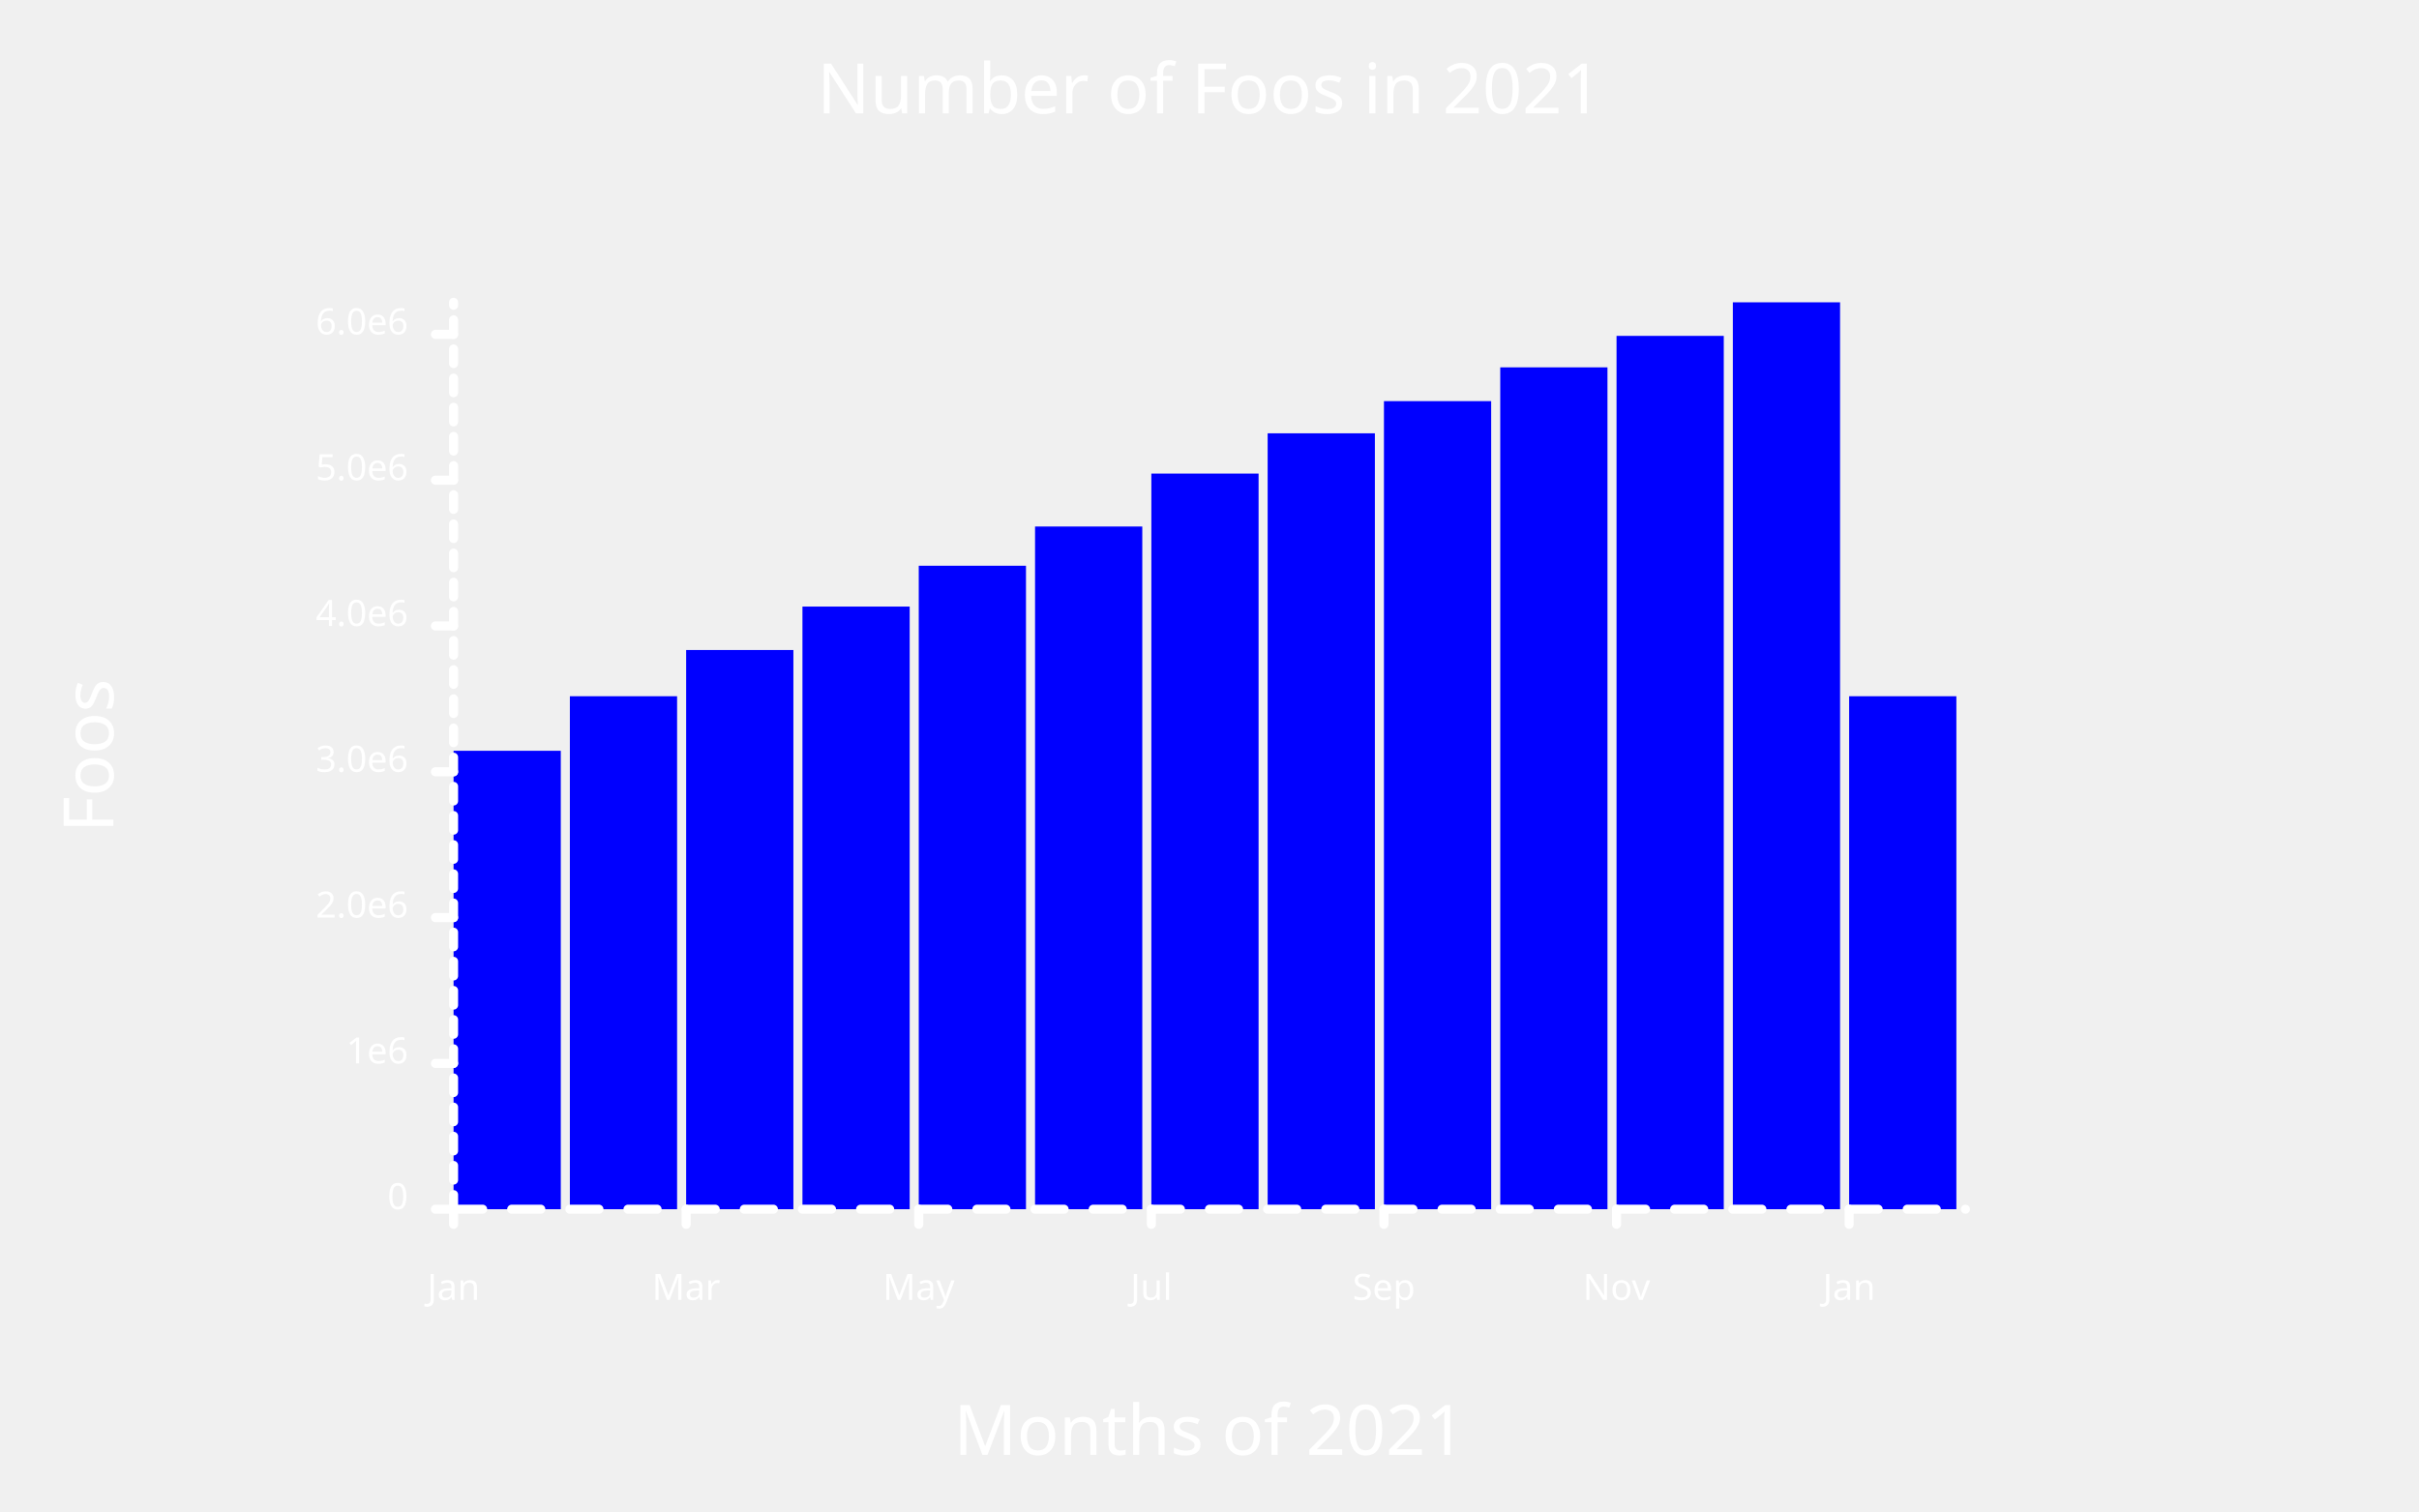
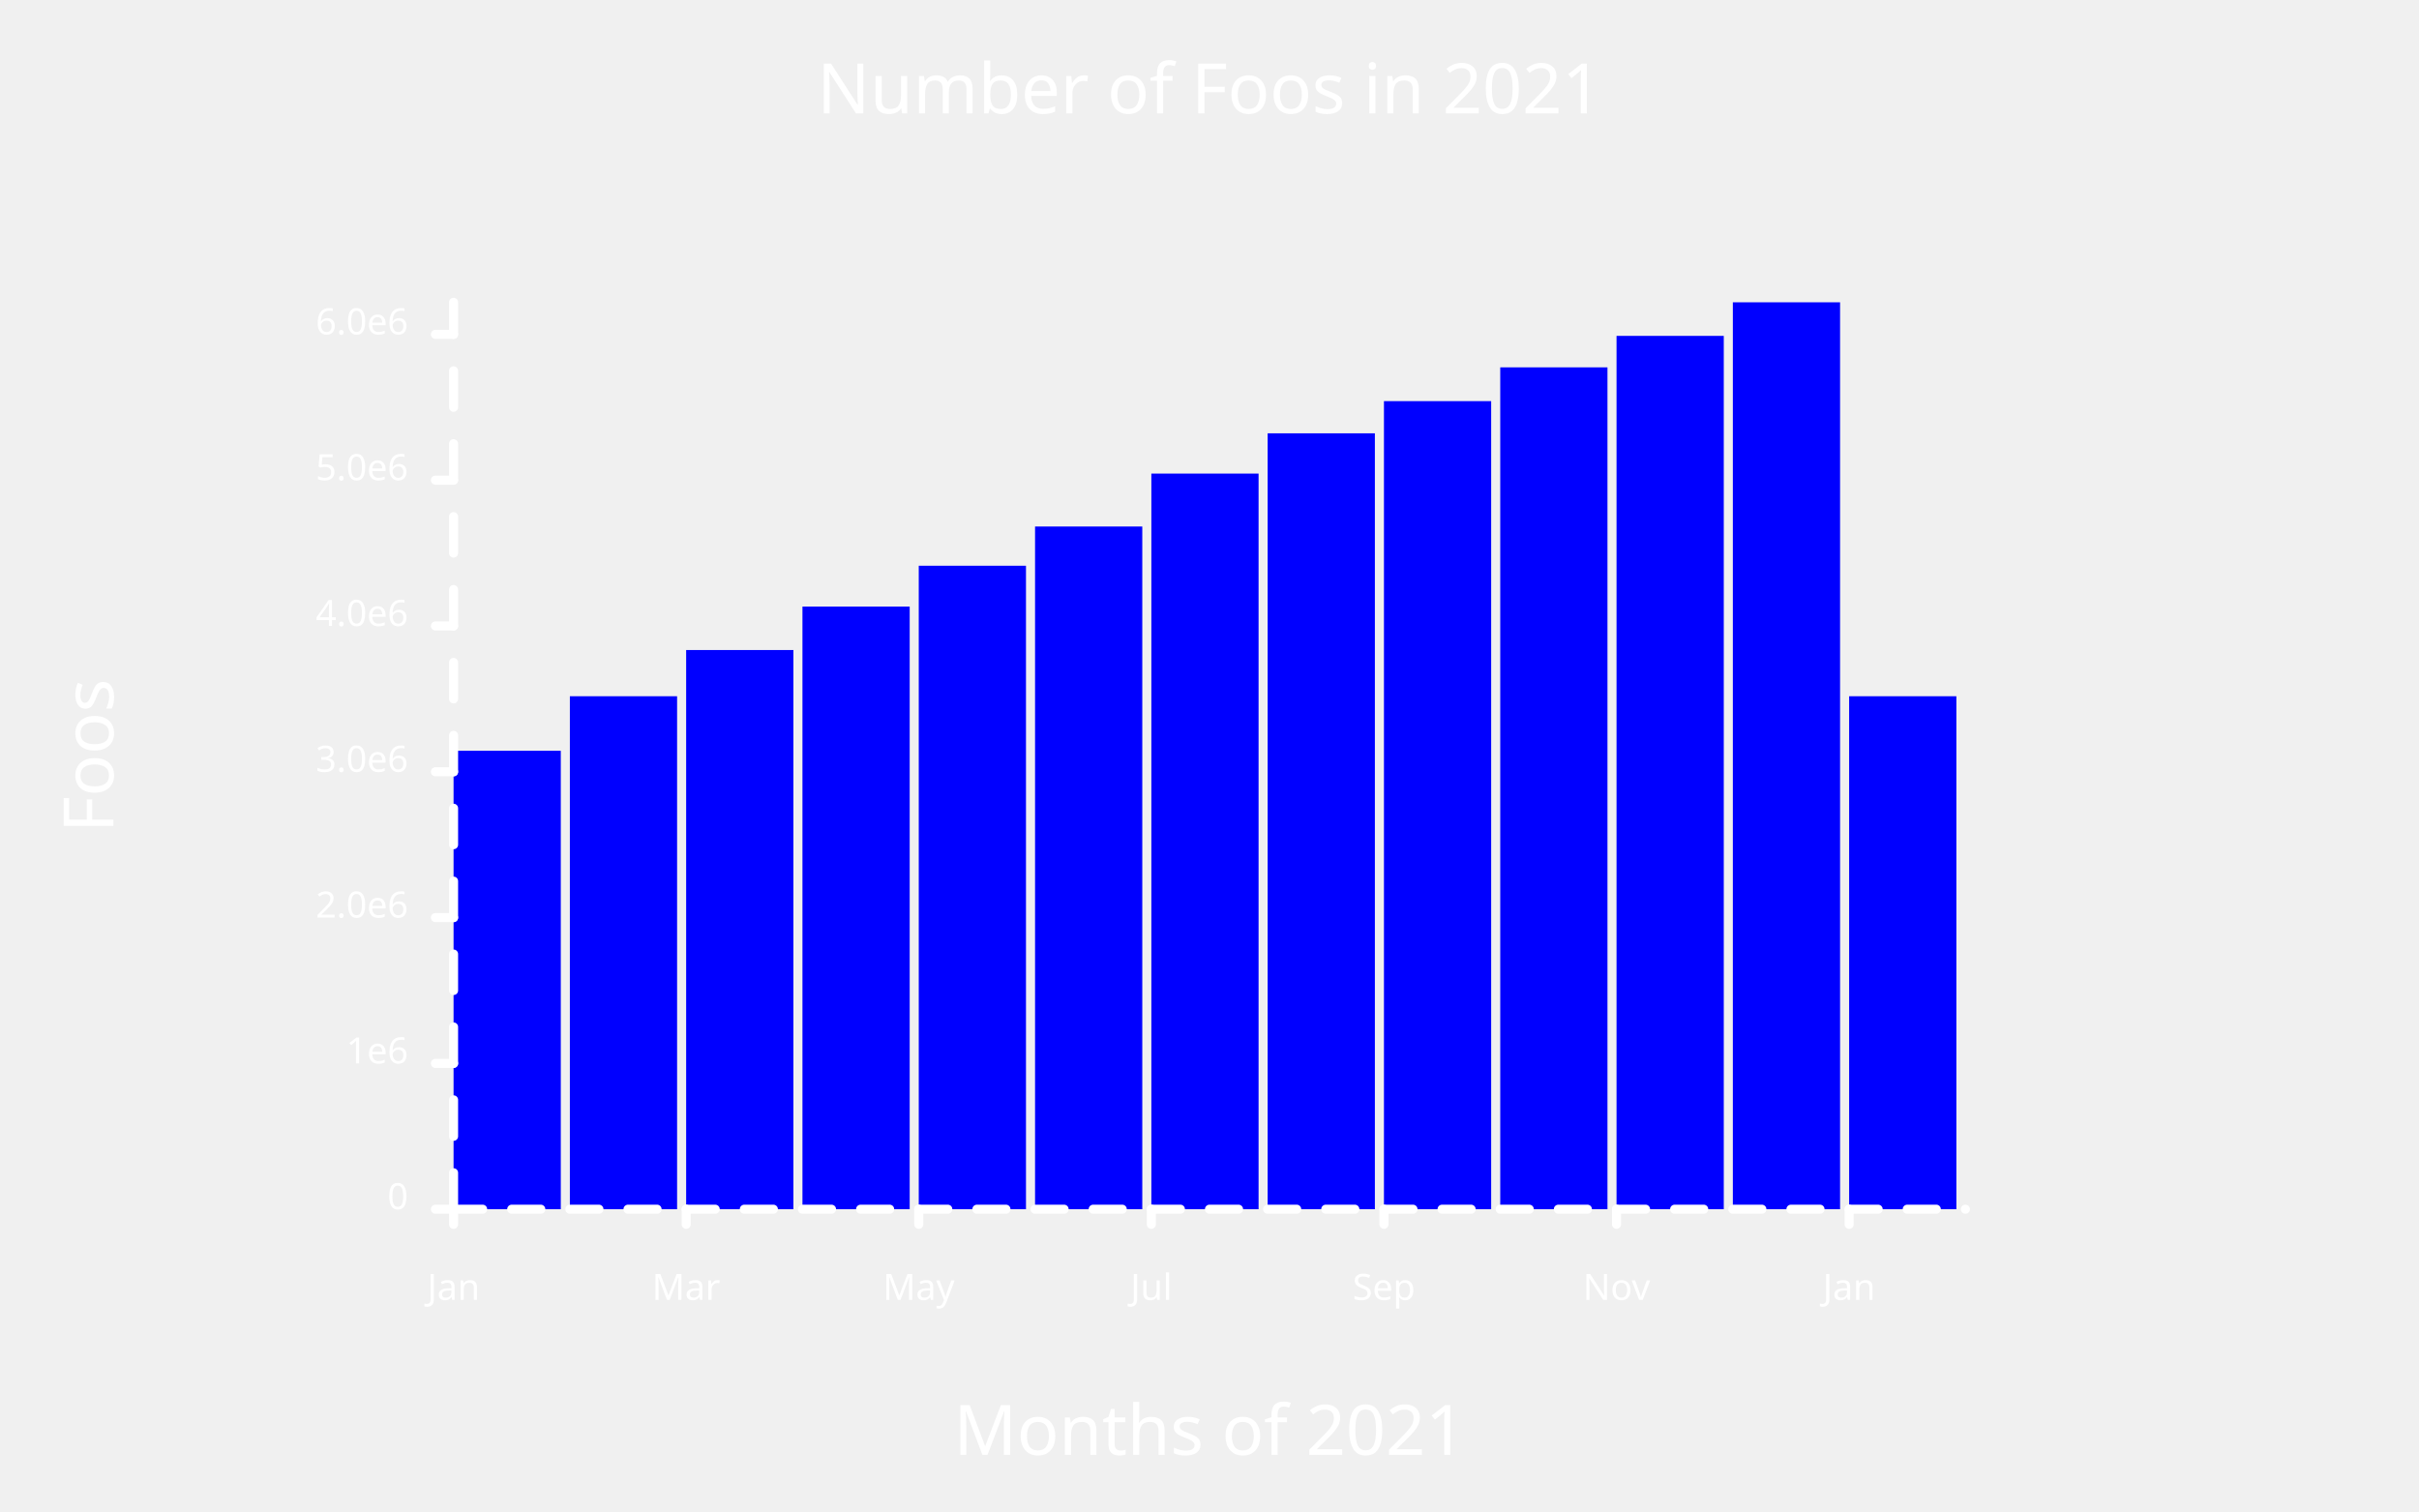
<svg xmlns="http://www.w3.org/2000/svg" width="800" class="poloto_background poloto" height="500" viewBox="0 0 800 500">
  <style>.poloto { stroke-linecap:round; stroke-linejoin:round; font-family: 'Tahoma', sans-serif; stroke-width:2; } .scatter{stroke-width:7} .poloto_text{fill: white;} .poloto_axis_lines{stroke: white;stroke-width:3;fill:none;stroke-dasharray:none} .poloto_background{background-color: #262626;} .poloto0stroke{stroke:  blue;} .poloto1stroke{stroke:  red;} .poloto2stroke{stroke:  green;} .poloto3stroke{stroke:  gold;} .poloto4stroke{stroke:  aqua;} .poloto5stroke{stroke:  lime;} .poloto6stroke{stroke:  orange;} .poloto7stroke{stroke:  chocolate;} .poloto0fill{fill:blue;} .poloto1fill{fill:red;} .poloto2fill{fill:green;} .poloto3fill{fill:gold;} .poloto4fill{fill:aqua;} .poloto5fill{fill:lime;} .poloto6fill{fill:orange;} .poloto7fill{fill:chocolate;}</style>
  <text class="poloto_text" alignment-baseline="middle" text-anchor="start" font-size="large" x="675" y="100" />
  <g class="poloto0fill">
    <rect x="150" y="248.353" width="35.462" height="151.647" />
    <rect x="188.462" y="230.313" width="35.462" height="169.687" />
    <rect x="226.923" y="215.023" width="35.462" height="184.977" />
    <rect x="265.385" y="200.65" width="35.462" height="199.35" />
    <rect x="303.846" y="187.144" width="35.462" height="212.856" />
    <rect x="342.308" y="174.169" width="35.462" height="225.831" />
    <rect x="380.769" y="156.66" width="35.462" height="243.34" />
    <rect x="419.231" y="143.338" width="35.462" height="256.662" />
    <rect x="457.692" y="132.693" width="35.462" height="267.307" />
    <rect x="496.154" y="121.517" width="35.462" height="278.483" />
    <rect x="534.615" y="111.108" width="35.462" height="288.892" />
    <rect x="573.077" y="100" width="35.462" height="300" />
    <rect x="611.538" y="230.313" width="35.462" height="169.687" />
  </g>
  <text class="poloto_text" alignment-baseline="start" text-anchor="middle" font-size="x-large" x="400" y="37.5">Number of Foos in 2021</text>
  <text class="poloto_text" alignment-baseline="start" text-anchor="middle" font-size="x-large" x="400" y="481.25">Months of 2021</text>
  <text class="poloto_text" alignment-baseline="start" text-anchor="middle" font-size="x-large" transform="rotate(-90,37.5,250)" x="37.5" y="250">Foos</text>
  <line class="poloto_axis_lines" stroke="black" x1="150" x2="150" y1="400" y2="405" />
  <text class="poloto_text" alignment-baseline="start" text-anchor="middle" x="150" y="430"> Jan</text>
  <line class="poloto_axis_lines" stroke="black" x1="226.923" x2="226.923" y1="400" y2="405" />
  <text class="poloto_text" alignment-baseline="start" text-anchor="middle" x="226.923" y="430"> Mar</text>
  <line class="poloto_axis_lines" stroke="black" x1="303.846" x2="303.846" y1="400" y2="405" />
  <text class="poloto_text" alignment-baseline="start" text-anchor="middle" x="303.846" y="430"> May</text>
  <line class="poloto_axis_lines" stroke="black" x1="380.769" x2="380.769" y1="400" y2="405" />
  <text class="poloto_text" alignment-baseline="start" text-anchor="middle" x="380.769" y="430"> Jul</text>
  <line class="poloto_axis_lines" stroke="black" x1="457.692" x2="457.692" y1="400" y2="405" />
  <text class="poloto_text" alignment-baseline="start" text-anchor="middle" x="457.692" y="430"> Sep</text>
  <line class="poloto_axis_lines" stroke="black" x1="534.615" x2="534.615" y1="400" y2="405" />
  <text class="poloto_text" alignment-baseline="start" text-anchor="middle" x="534.615" y="430"> Nov</text>
  <line class="poloto_axis_lines" stroke="black" x1="611.538" x2="611.538" y1="400" y2="405" />
  <text class="poloto_text" alignment-baseline="start" text-anchor="middle" x="611.538" y="430"> Jan</text>
  <line class="poloto_axis_lines" stroke="black" x1="150" x2="144" y1="400" y2="400" />
  <text class="poloto_text" alignment-baseline="middle" text-anchor="end" x="135" y="400"> 0</text>
  <line class="poloto_axis_lines" stroke="black" x1="150" x2="144" y1="351.766" y2="351.766" />
  <text class="poloto_text" alignment-baseline="middle" text-anchor="end" x="135" y="351.766"> 1e6</text>
  <line class="poloto_axis_lines" stroke="black" x1="150" x2="144" y1="303.532" y2="303.532" />
  <text class="poloto_text" alignment-baseline="middle" text-anchor="end" x="135" y="303.532"> 2.0e6</text>
  <line class="poloto_axis_lines" stroke="black" x1="150" x2="144" y1="255.298" y2="255.298" />
  <text class="poloto_text" alignment-baseline="middle" text-anchor="end" x="135" y="255.298"> 3.0e6</text>
  <line class="poloto_axis_lines" stroke="black" x1="150" x2="144" y1="207.065" y2="207.065" />
  <text class="poloto_text" alignment-baseline="middle" text-anchor="end" x="135" y="207.065"> 4.0e6</text>
  <line class="poloto_axis_lines" stroke="black" x1="150" x2="144" y1="158.831" y2="158.831" />
  <text class="poloto_text" alignment-baseline="middle" text-anchor="end" x="135" y="158.831"> 5.0e6</text>
  <line class="poloto_axis_lines" stroke="black" x1="150" x2="144" y1="110.597" y2="110.597" />
  <text class="poloto_text" alignment-baseline="middle" text-anchor="end" x="135" y="110.597"> 6.0e6</text>
  <path stroke="black" fill="none" class="poloto_axis_lines" style="stroke-dasharray:9.615;stroke-dashoffset:-0;" d=" M 150 400 L 650 400" />
-   <path stroke="black" fill="none" class="poloto_axis_lines" style="stroke-dasharray:4.823;stroke-dashoffset:-0;" d=" M 150 400 L 150 100" />
+   <path stroke="black" fill="none" class="poloto_axis_lines" style="stroke-dasharray:12.058;stroke-dashoffset:-0;" d=" M 150 400 L 150 100" />
</svg>
